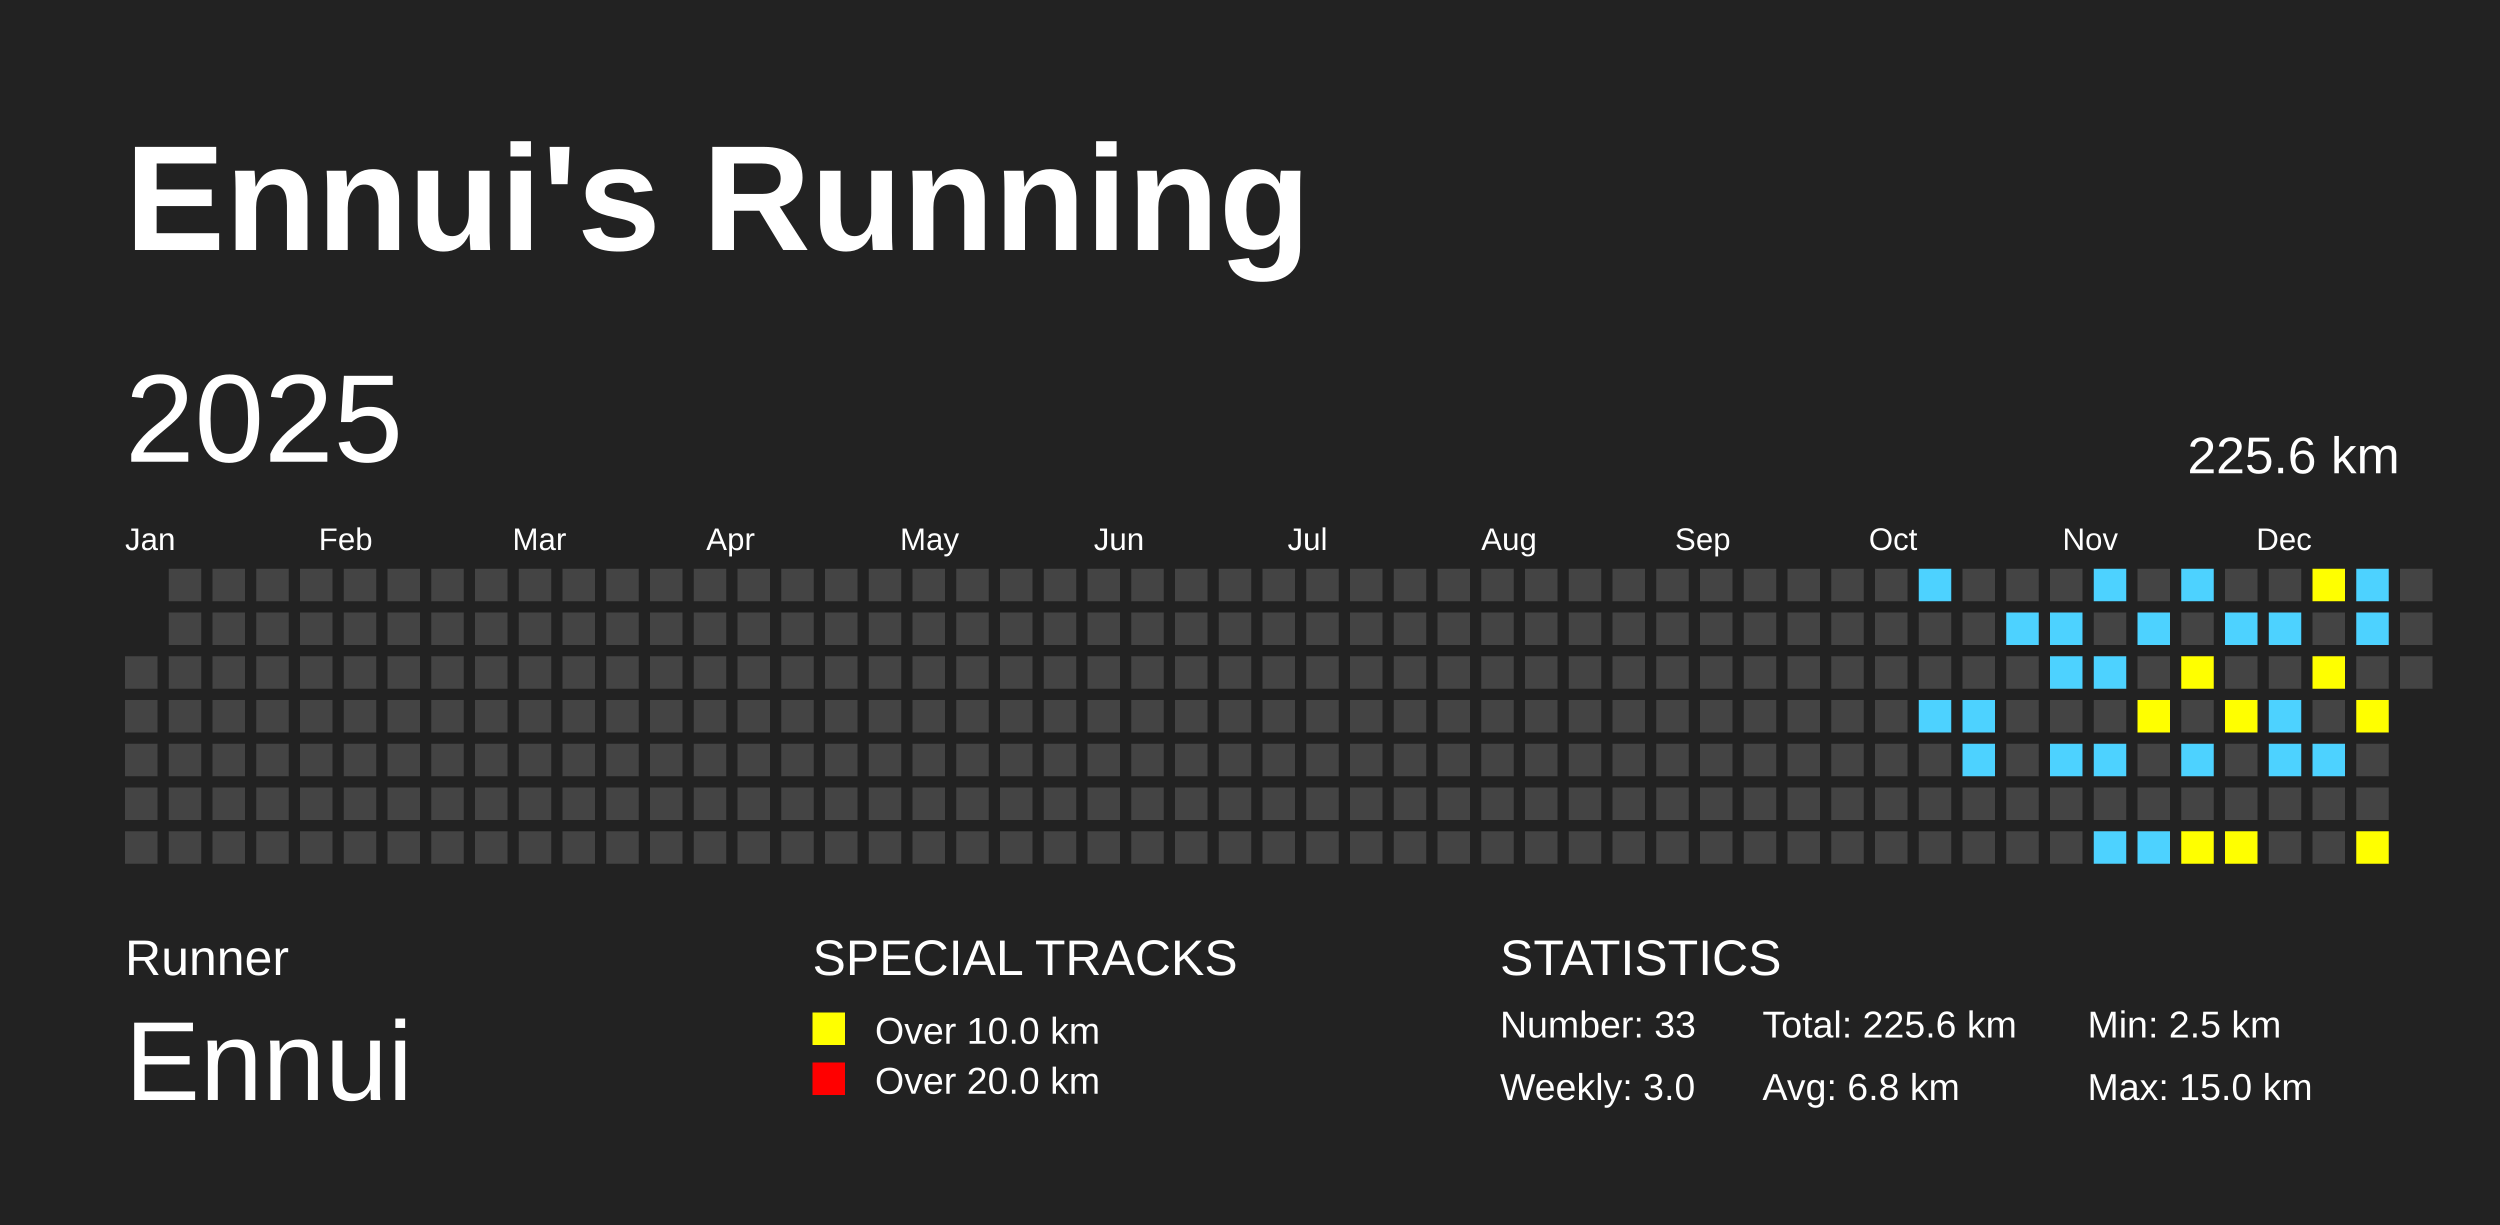
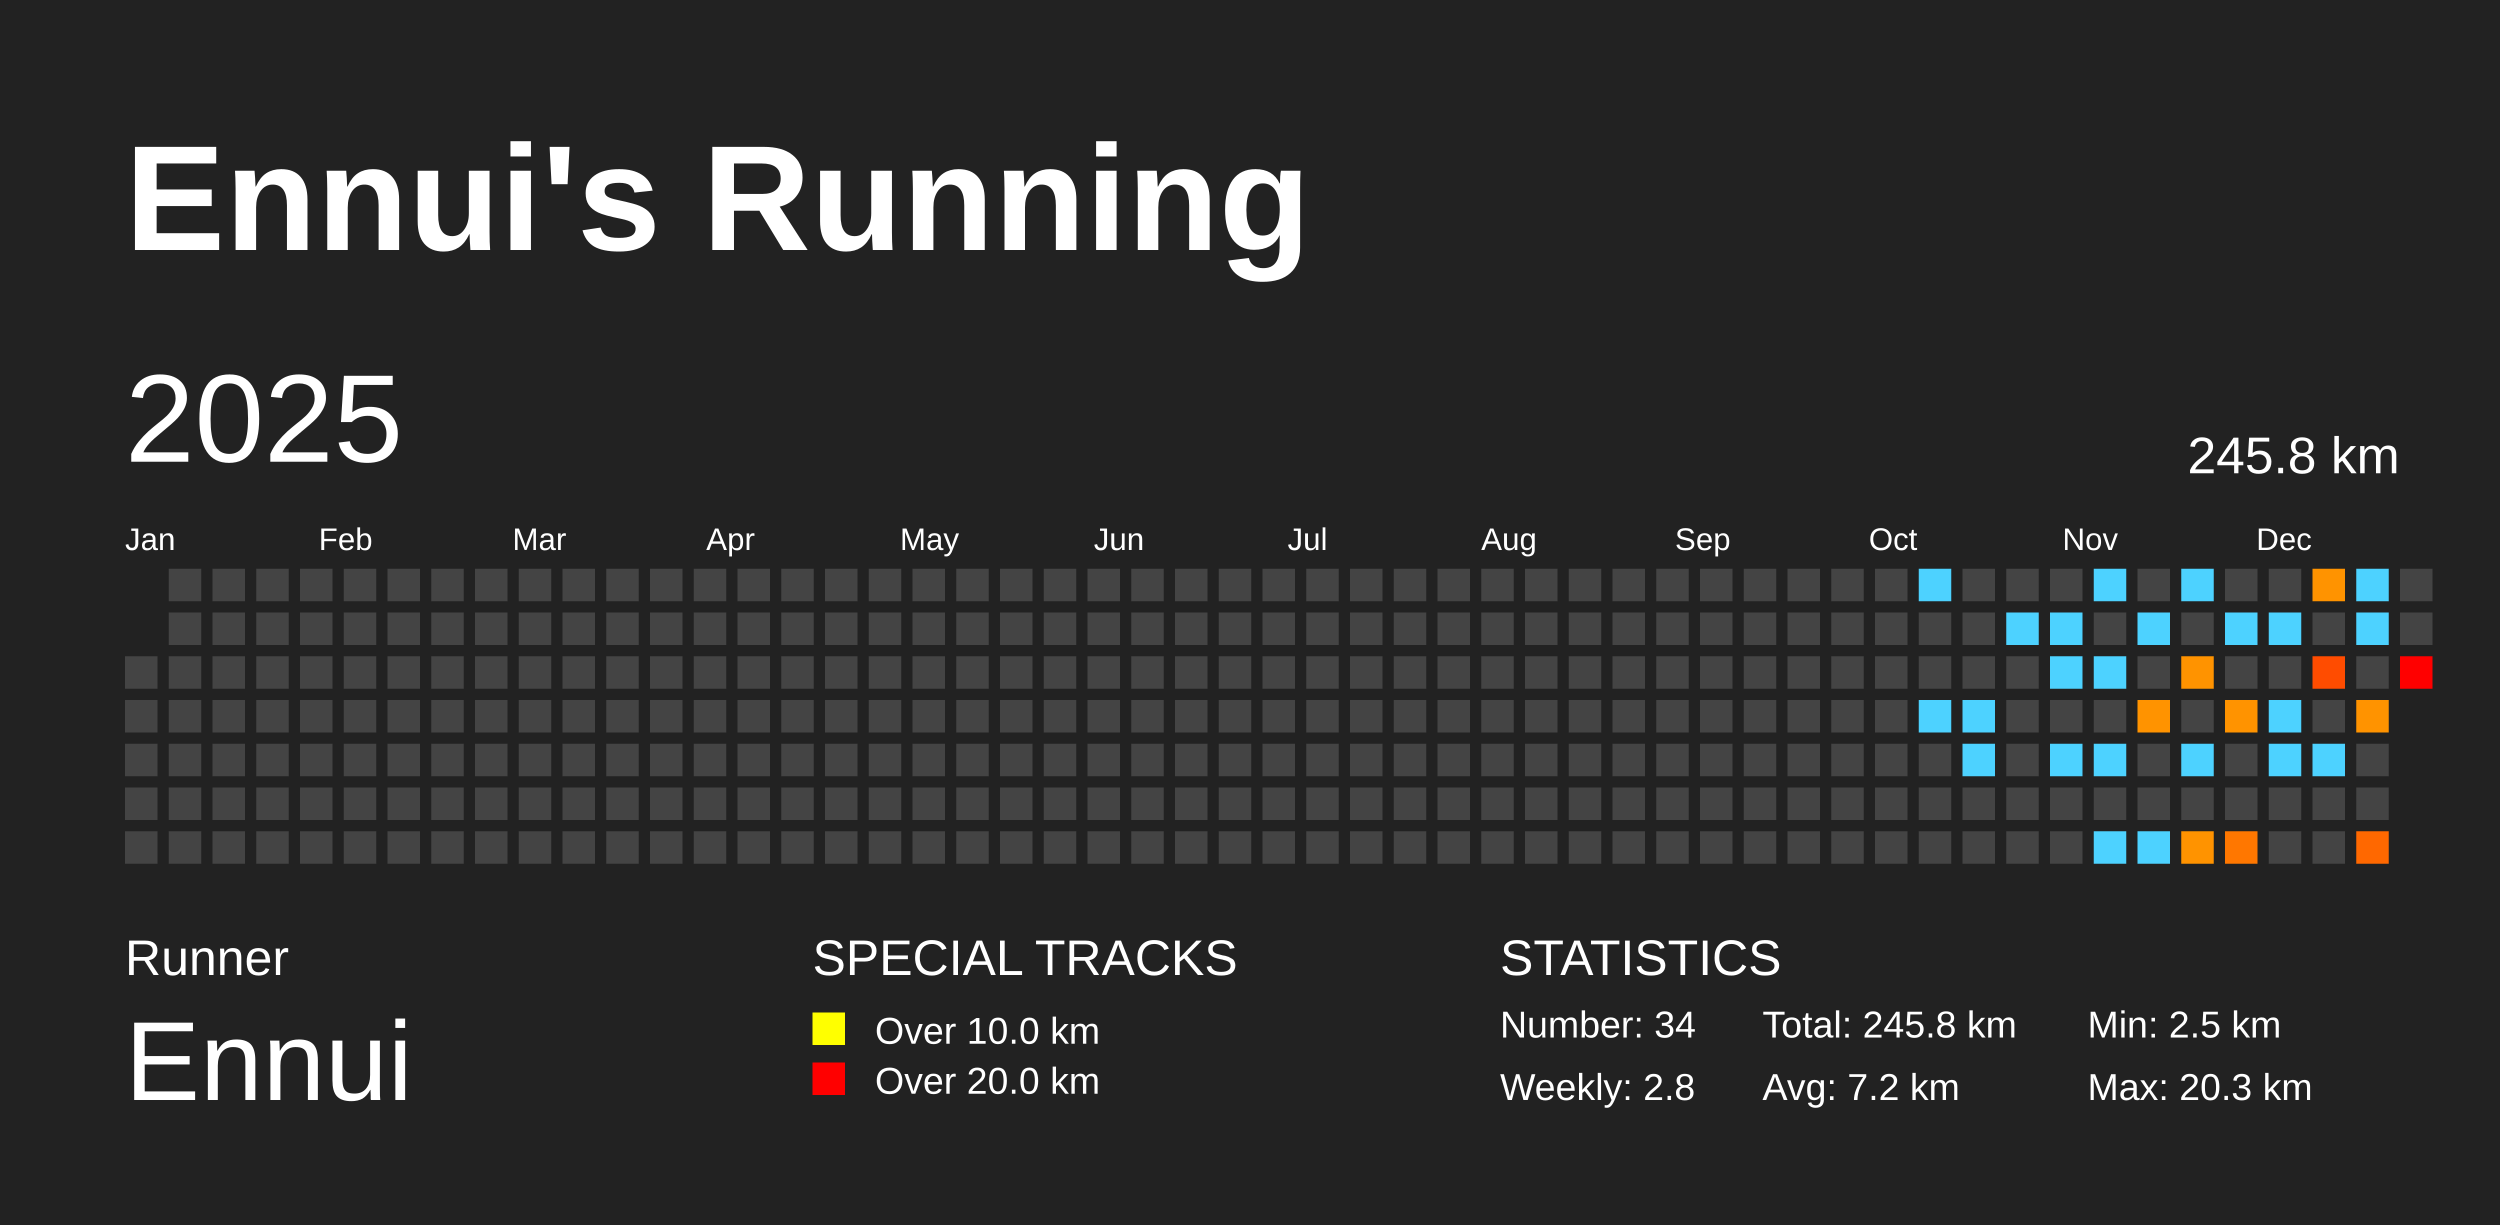
<svg xmlns="http://www.w3.org/2000/svg" baseProfile="full" height="98mm" version="1.1" viewBox="0,0,200,98" width="200mm">
  <defs />
  <rect fill="#222222" height="98" width="200" x="0" y="0" />
  <text fill="#FFFFFF" style="font-size:12px; font-family:Arial; font-weight:bold;" x="10" y="20">Ennui's Running</text>
  <text fill="#FFFFFF" style="font-size:4px; font-family:Arial" x="10" y="78">Runner</text>
  <text fill="#FFFFFF" style="font-size:9px; font-family:Arial" x="10" y="88">Ennui</text>
  <text fill="#FFFFFF" style="font-size:4px; font-family:Arial" x="65" y="78">SPECIAL TRACKS</text>
  <rect fill="yellow" height="2.6" width="2.6" x="65" y="81" />
  <text fill="#FFFFFF" style="font-size:3px; font-family:Arial" x="70" y="83.5">Over 10.0 km</text>
  <rect fill="red" height="2.6" width="2.6" x="65" y="85" />
  <text fill="#FFFFFF" style="font-size:3px; font-family:Arial" x="70" y="87.5">Over 20.0 km</text>
  <text fill="#FFFFFF" style="font-size:4px; font-family:Arial" x="120" y="78">STATISTICS</text>
-   <text fill="#FFFFFF" style="font-size:3px; font-family:Arial" x="120" y="83">Number: 33</text>
-   <text fill="#FFFFFF" style="font-size:3px; font-family:Arial" x="120" y="88">Weekly: 3.0</text>
-   <text fill="#FFFFFF" style="font-size:3px; font-family:Arial" x="141" y="83">Total: 225.6 km</text>
-   <text fill="#FFFFFF" style="font-size:3px; font-family:Arial" x="141" y="88">Avg: 6.8 km</text>
+   <text fill="#FFFFFF" style="font-size:3px; font-family:Arial" x="120" y="83">Number: 34</text>
+   <text fill="#FFFFFF" style="font-size:3px; font-family:Arial" x="120" y="88">Weekly: 2.8</text>
+   <text fill="#FFFFFF" style="font-size:3px; font-family:Arial" x="141" y="83">Total: 245.8 km</text>
+   <text fill="#FFFFFF" style="font-size:3px; font-family:Arial" x="141" y="88">Avg: 7.2 km</text>
  <text fill="#FFFFFF" style="font-size:3px; font-family:Arial" x="167" y="83">Min: 2.5 km</text>
-   <text fill="#FFFFFF" style="font-size:3px; font-family:Arial" x="167" y="88">Max: 15.0 km</text>
+   <text fill="#FFFFFF" style="font-size:3px; font-family:Arial" x="167" y="88">Max: 20.3 km</text>
  <text dominant-baseline="hanging" fill="#FFFFFF" style="font-size:10.0px; font-family:Arial;" x="10" y="30">2025</text>
-   <text dominant-baseline="hanging" fill="#FFFFFF" style="font-size:4.125px; font-family:Arial;" x="175" y="35">225.6 km</text>
+   <text dominant-baseline="hanging" fill="#FFFFFF" style="font-size:4.125px; font-family:Arial;" x="175" y="35">245.8 km</text>
  <text fill="#FFFFFF" style="font-size:2.5px; font-family:Arial" x="10.0" y="44">Jan</text>
  <text fill="#FFFFFF" style="font-size:2.5px; font-family:Arial" x="25.5" y="44">Feb</text>
  <text fill="#FFFFFF" style="font-size:2.5px; font-family:Arial" x="41.0" y="44">Mar</text>
  <text fill="#FFFFFF" style="font-size:2.5px; font-family:Arial" x="56.5" y="44">Apr</text>
  <text fill="#FFFFFF" style="font-size:2.5px; font-family:Arial" x="72.0" y="44">May</text>
  <text fill="#FFFFFF" style="font-size:2.5px; font-family:Arial" x="87.5" y="44">Jun</text>
  <text fill="#FFFFFF" style="font-size:2.5px; font-family:Arial" x="103.0" y="44">Jul</text>
  <text fill="#FFFFFF" style="font-size:2.5px; font-family:Arial" x="118.5" y="44">Aug</text>
  <text fill="#FFFFFF" style="font-size:2.5px; font-family:Arial" x="134.0" y="44">Sep</text>
  <text fill="#FFFFFF" style="font-size:2.5px; font-family:Arial" x="149.5" y="44">Oct</text>
  <text fill="#FFFFFF" style="font-size:2.5px; font-family:Arial" x="165.0" y="44">Nov</text>
  <text fill="#FFFFFF" style="font-size:2.5px; font-family:Arial" x="180.5" y="44">Dec</text>
  <rect fill="#444444" height="2.6" width="2.6" x="10.0" y="52.5" />
  <rect fill="#444444" height="2.6" width="2.6" x="10.0" y="56.0" />
  <rect fill="#444444" height="2.6" width="2.6" x="10.0" y="59.5" />
  <rect fill="#444444" height="2.6" width="2.6" x="10.0" y="63.0" />
  <rect fill="#444444" height="2.6" width="2.6" x="10.0" y="66.5" />
  <rect fill="#444444" height="2.6" width="2.6" x="13.5" y="45.5" />
  <rect fill="#444444" height="2.6" width="2.6" x="13.5" y="49.0" />
  <rect fill="#444444" height="2.6" width="2.6" x="13.5" y="52.5" />
  <rect fill="#444444" height="2.6" width="2.6" x="13.5" y="56.0" />
  <rect fill="#444444" height="2.6" width="2.6" x="13.5" y="59.5" />
  <rect fill="#444444" height="2.6" width="2.6" x="13.5" y="63.0" />
  <rect fill="#444444" height="2.6" width="2.6" x="13.5" y="66.5" />
  <rect fill="#444444" height="2.6" width="2.6" x="17.0" y="45.5" />
  <rect fill="#444444" height="2.6" width="2.6" x="17.0" y="49.0" />
  <rect fill="#444444" height="2.6" width="2.6" x="17.0" y="52.5" />
  <rect fill="#444444" height="2.6" width="2.6" x="17.0" y="56.0" />
  <rect fill="#444444" height="2.6" width="2.6" x="17.0" y="59.5" />
  <rect fill="#444444" height="2.6" width="2.6" x="17.0" y="63.0" />
  <rect fill="#444444" height="2.6" width="2.6" x="17.0" y="66.5" />
  <rect fill="#444444" height="2.6" width="2.6" x="20.5" y="45.5" />
  <rect fill="#444444" height="2.6" width="2.6" x="20.5" y="49.0" />
  <rect fill="#444444" height="2.6" width="2.6" x="20.5" y="52.5" />
  <rect fill="#444444" height="2.6" width="2.6" x="20.5" y="56.0" />
  <rect fill="#444444" height="2.6" width="2.6" x="20.5" y="59.5" />
  <rect fill="#444444" height="2.6" width="2.6" x="20.5" y="63.0" />
  <rect fill="#444444" height="2.6" width="2.6" x="20.5" y="66.5" />
  <rect fill="#444444" height="2.6" width="2.6" x="24.0" y="45.5" />
  <rect fill="#444444" height="2.6" width="2.6" x="24.0" y="49.0" />
  <rect fill="#444444" height="2.6" width="2.6" x="24.0" y="52.5" />
  <rect fill="#444444" height="2.6" width="2.6" x="24.0" y="56.0" />
  <rect fill="#444444" height="2.6" width="2.6" x="24.0" y="59.5" />
  <rect fill="#444444" height="2.6" width="2.6" x="24.0" y="63.0" />
  <rect fill="#444444" height="2.6" width="2.6" x="24.0" y="66.5" />
  <rect fill="#444444" height="2.6" width="2.6" x="27.5" y="45.5" />
  <rect fill="#444444" height="2.6" width="2.6" x="27.5" y="49.0" />
  <rect fill="#444444" height="2.6" width="2.6" x="27.5" y="52.5" />
  <rect fill="#444444" height="2.6" width="2.6" x="27.5" y="56.0" />
  <rect fill="#444444" height="2.6" width="2.6" x="27.5" y="59.5" />
  <rect fill="#444444" height="2.6" width="2.6" x="27.5" y="63.0" />
  <rect fill="#444444" height="2.6" width="2.6" x="27.5" y="66.5" />
  <rect fill="#444444" height="2.6" width="2.6" x="31.0" y="45.5" />
  <rect fill="#444444" height="2.6" width="2.6" x="31.0" y="49.0" />
  <rect fill="#444444" height="2.6" width="2.6" x="31.0" y="52.5" />
  <rect fill="#444444" height="2.6" width="2.6" x="31.0" y="56.0" />
  <rect fill="#444444" height="2.6" width="2.6" x="31.0" y="59.5" />
  <rect fill="#444444" height="2.6" width="2.6" x="31.0" y="63.0" />
  <rect fill="#444444" height="2.6" width="2.6" x="31.0" y="66.5" />
  <rect fill="#444444" height="2.6" width="2.6" x="34.5" y="45.5" />
  <rect fill="#444444" height="2.6" width="2.6" x="34.5" y="49.0" />
  <rect fill="#444444" height="2.6" width="2.6" x="34.5" y="52.5" />
  <rect fill="#444444" height="2.6" width="2.6" x="34.5" y="56.0" />
  <rect fill="#444444" height="2.6" width="2.6" x="34.5" y="59.5" />
  <rect fill="#444444" height="2.6" width="2.6" x="34.5" y="63.0" />
  <rect fill="#444444" height="2.6" width="2.6" x="34.5" y="66.5" />
  <rect fill="#444444" height="2.6" width="2.6" x="38.0" y="45.5" />
  <rect fill="#444444" height="2.6" width="2.6" x="38.0" y="49.0" />
  <rect fill="#444444" height="2.6" width="2.6" x="38.0" y="52.5" />
  <rect fill="#444444" height="2.6" width="2.6" x="38.0" y="56.0" />
  <rect fill="#444444" height="2.6" width="2.6" x="38.0" y="59.5" />
  <rect fill="#444444" height="2.6" width="2.6" x="38.0" y="63.0" />
  <rect fill="#444444" height="2.6" width="2.6" x="38.0" y="66.5" />
  <rect fill="#444444" height="2.6" width="2.6" x="41.5" y="45.5" />
  <rect fill="#444444" height="2.6" width="2.6" x="41.5" y="49.0" />
  <rect fill="#444444" height="2.6" width="2.6" x="41.5" y="52.5" />
  <rect fill="#444444" height="2.6" width="2.6" x="41.5" y="56.0" />
  <rect fill="#444444" height="2.6" width="2.6" x="41.5" y="59.5" />
  <rect fill="#444444" height="2.6" width="2.6" x="41.5" y="63.0" />
  <rect fill="#444444" height="2.6" width="2.6" x="41.5" y="66.5" />
  <rect fill="#444444" height="2.6" width="2.6" x="45.0" y="45.5" />
  <rect fill="#444444" height="2.6" width="2.6" x="45.0" y="49.0" />
  <rect fill="#444444" height="2.6" width="2.6" x="45.0" y="52.5" />
  <rect fill="#444444" height="2.6" width="2.6" x="45.0" y="56.0" />
  <rect fill="#444444" height="2.6" width="2.6" x="45.0" y="59.5" />
  <rect fill="#444444" height="2.6" width="2.6" x="45.0" y="63.0" />
  <rect fill="#444444" height="2.6" width="2.6" x="45.0" y="66.5" />
  <rect fill="#444444" height="2.6" width="2.6" x="48.5" y="45.5" />
  <rect fill="#444444" height="2.6" width="2.6" x="48.5" y="49.0" />
  <rect fill="#444444" height="2.6" width="2.6" x="48.5" y="52.5" />
  <rect fill="#444444" height="2.6" width="2.6" x="48.5" y="56.0" />
  <rect fill="#444444" height="2.6" width="2.6" x="48.5" y="59.5" />
  <rect fill="#444444" height="2.6" width="2.6" x="48.5" y="63.0" />
  <rect fill="#444444" height="2.6" width="2.6" x="48.5" y="66.5" />
  <rect fill="#444444" height="2.6" width="2.6" x="52.0" y="45.5" />
  <rect fill="#444444" height="2.6" width="2.6" x="52.0" y="49.0" />
  <rect fill="#444444" height="2.6" width="2.6" x="52.0" y="52.5" />
  <rect fill="#444444" height="2.6" width="2.6" x="52.0" y="56.0" />
  <rect fill="#444444" height="2.6" width="2.6" x="52.0" y="59.5" />
  <rect fill="#444444" height="2.6" width="2.6" x="52.0" y="63.0" />
  <rect fill="#444444" height="2.6" width="2.6" x="52.0" y="66.5" />
  <rect fill="#444444" height="2.6" width="2.6" x="55.5" y="45.5" />
  <rect fill="#444444" height="2.6" width="2.6" x="55.5" y="49.0" />
  <rect fill="#444444" height="2.6" width="2.6" x="55.5" y="52.5" />
  <rect fill="#444444" height="2.6" width="2.6" x="55.5" y="56.0" />
  <rect fill="#444444" height="2.6" width="2.6" x="55.5" y="59.5" />
  <rect fill="#444444" height="2.6" width="2.6" x="55.5" y="63.0" />
  <rect fill="#444444" height="2.6" width="2.6" x="55.5" y="66.5" />
  <rect fill="#444444" height="2.6" width="2.6" x="59.0" y="45.5" />
  <rect fill="#444444" height="2.6" width="2.6" x="59.0" y="49.0" />
  <rect fill="#444444" height="2.6" width="2.6" x="59.0" y="52.5" />
  <rect fill="#444444" height="2.6" width="2.6" x="59.0" y="56.0" />
  <rect fill="#444444" height="2.6" width="2.6" x="59.0" y="59.5" />
  <rect fill="#444444" height="2.6" width="2.6" x="59.0" y="63.0" />
  <rect fill="#444444" height="2.6" width="2.6" x="59.0" y="66.5" />
  <rect fill="#444444" height="2.6" width="2.6" x="62.5" y="45.5" />
  <rect fill="#444444" height="2.6" width="2.6" x="62.5" y="49.0" />
  <rect fill="#444444" height="2.6" width="2.6" x="62.5" y="52.5" />
  <rect fill="#444444" height="2.6" width="2.6" x="62.5" y="56.0" />
  <rect fill="#444444" height="2.6" width="2.6" x="62.5" y="59.5" />
  <rect fill="#444444" height="2.6" width="2.6" x="62.5" y="63.0" />
  <rect fill="#444444" height="2.6" width="2.6" x="62.5" y="66.5" />
  <rect fill="#444444" height="2.6" width="2.6" x="66.0" y="45.5" />
  <rect fill="#444444" height="2.6" width="2.6" x="66.0" y="49.0" />
  <rect fill="#444444" height="2.6" width="2.6" x="66.0" y="52.5" />
  <rect fill="#444444" height="2.6" width="2.6" x="66.0" y="56.0" />
  <rect fill="#444444" height="2.6" width="2.6" x="66.0" y="59.5" />
  <rect fill="#444444" height="2.6" width="2.6" x="66.0" y="63.0" />
  <rect fill="#444444" height="2.6" width="2.6" x="66.0" y="66.5" />
  <rect fill="#444444" height="2.6" width="2.6" x="69.5" y="45.5" />
  <rect fill="#444444" height="2.6" width="2.6" x="69.5" y="49.0" />
  <rect fill="#444444" height="2.6" width="2.6" x="69.5" y="52.5" />
  <rect fill="#444444" height="2.6" width="2.6" x="69.5" y="56.0" />
  <rect fill="#444444" height="2.6" width="2.6" x="69.5" y="59.5" />
  <rect fill="#444444" height="2.6" width="2.6" x="69.5" y="63.0" />
  <rect fill="#444444" height="2.6" width="2.6" x="69.5" y="66.5" />
  <rect fill="#444444" height="2.6" width="2.6" x="73.0" y="45.5" />
  <rect fill="#444444" height="2.6" width="2.6" x="73.0" y="49.0" />
  <rect fill="#444444" height="2.6" width="2.6" x="73.0" y="52.5" />
  <rect fill="#444444" height="2.6" width="2.6" x="73.0" y="56.0" />
  <rect fill="#444444" height="2.6" width="2.6" x="73.0" y="59.5" />
  <rect fill="#444444" height="2.6" width="2.6" x="73.0" y="63.0" />
  <rect fill="#444444" height="2.6" width="2.6" x="73.0" y="66.5" />
  <rect fill="#444444" height="2.6" width="2.6" x="76.5" y="45.5" />
  <rect fill="#444444" height="2.6" width="2.6" x="76.5" y="49.0" />
  <rect fill="#444444" height="2.6" width="2.6" x="76.5" y="52.5" />
  <rect fill="#444444" height="2.6" width="2.6" x="76.5" y="56.0" />
  <rect fill="#444444" height="2.6" width="2.6" x="76.5" y="59.5" />
  <rect fill="#444444" height="2.6" width="2.6" x="76.5" y="63.0" />
  <rect fill="#444444" height="2.6" width="2.6" x="76.5" y="66.5" />
  <rect fill="#444444" height="2.6" width="2.6" x="80.0" y="45.5" />
  <rect fill="#444444" height="2.6" width="2.6" x="80.0" y="49.0" />
  <rect fill="#444444" height="2.6" width="2.6" x="80.0" y="52.5" />
  <rect fill="#444444" height="2.6" width="2.6" x="80.0" y="56.0" />
  <rect fill="#444444" height="2.6" width="2.6" x="80.0" y="59.5" />
  <rect fill="#444444" height="2.6" width="2.6" x="80.0" y="63.0" />
  <rect fill="#444444" height="2.6" width="2.6" x="80.0" y="66.5" />
  <rect fill="#444444" height="2.6" width="2.6" x="83.5" y="45.5" />
  <rect fill="#444444" height="2.6" width="2.6" x="83.5" y="49.0" />
  <rect fill="#444444" height="2.6" width="2.6" x="83.5" y="52.5" />
  <rect fill="#444444" height="2.6" width="2.6" x="83.5" y="56.0" />
  <rect fill="#444444" height="2.6" width="2.6" x="83.5" y="59.5" />
  <rect fill="#444444" height="2.6" width="2.6" x="83.5" y="63.0" />
  <rect fill="#444444" height="2.6" width="2.6" x="83.5" y="66.5" />
  <rect fill="#444444" height="2.6" width="2.6" x="87.0" y="45.5" />
  <rect fill="#444444" height="2.6" width="2.6" x="87.0" y="49.0" />
  <rect fill="#444444" height="2.6" width="2.6" x="87.0" y="52.5" />
  <rect fill="#444444" height="2.6" width="2.6" x="87.0" y="56.0" />
  <rect fill="#444444" height="2.6" width="2.6" x="87.0" y="59.5" />
  <rect fill="#444444" height="2.6" width="2.6" x="87.0" y="63.0" />
  <rect fill="#444444" height="2.6" width="2.6" x="87.0" y="66.5" />
  <rect fill="#444444" height="2.6" width="2.6" x="90.5" y="45.5" />
  <rect fill="#444444" height="2.6" width="2.6" x="90.5" y="49.0" />
  <rect fill="#444444" height="2.6" width="2.6" x="90.5" y="52.5" />
  <rect fill="#444444" height="2.6" width="2.6" x="90.5" y="56.0" />
  <rect fill="#444444" height="2.6" width="2.6" x="90.5" y="59.5" />
  <rect fill="#444444" height="2.6" width="2.6" x="90.5" y="63.0" />
  <rect fill="#444444" height="2.6" width="2.6" x="90.5" y="66.5" />
  <rect fill="#444444" height="2.6" width="2.6" x="94.0" y="45.5" />
  <rect fill="#444444" height="2.6" width="2.6" x="94.0" y="49.0" />
  <rect fill="#444444" height="2.6" width="2.6" x="94.0" y="52.5" />
  <rect fill="#444444" height="2.6" width="2.6" x="94.0" y="56.0" />
  <rect fill="#444444" height="2.6" width="2.6" x="94.0" y="59.5" />
  <rect fill="#444444" height="2.6" width="2.6" x="94.0" y="63.0" />
  <rect fill="#444444" height="2.6" width="2.6" x="94.0" y="66.5" />
  <rect fill="#444444" height="2.6" width="2.6" x="97.5" y="45.5" />
  <rect fill="#444444" height="2.6" width="2.6" x="97.5" y="49.0" />
  <rect fill="#444444" height="2.6" width="2.6" x="97.5" y="52.5" />
  <rect fill="#444444" height="2.6" width="2.6" x="97.5" y="56.0" />
  <rect fill="#444444" height="2.6" width="2.6" x="97.5" y="59.5" />
  <rect fill="#444444" height="2.6" width="2.6" x="97.5" y="63.0" />
  <rect fill="#444444" height="2.6" width="2.6" x="97.5" y="66.5" />
  <rect fill="#444444" height="2.6" width="2.6" x="101.0" y="45.5" />
  <rect fill="#444444" height="2.6" width="2.6" x="101.0" y="49.0" />
  <rect fill="#444444" height="2.6" width="2.6" x="101.0" y="52.5" />
  <rect fill="#444444" height="2.6" width="2.6" x="101.0" y="56.0" />
  <rect fill="#444444" height="2.6" width="2.6" x="101.0" y="59.5" />
  <rect fill="#444444" height="2.6" width="2.6" x="101.0" y="63.0" />
  <rect fill="#444444" height="2.6" width="2.6" x="101.0" y="66.5" />
  <rect fill="#444444" height="2.6" width="2.6" x="104.5" y="45.5" />
  <rect fill="#444444" height="2.6" width="2.6" x="104.5" y="49.0" />
  <rect fill="#444444" height="2.6" width="2.6" x="104.5" y="52.5" />
  <rect fill="#444444" height="2.6" width="2.6" x="104.5" y="56.0" />
  <rect fill="#444444" height="2.6" width="2.6" x="104.5" y="59.5" />
  <rect fill="#444444" height="2.6" width="2.6" x="104.5" y="63.0" />
  <rect fill="#444444" height="2.6" width="2.6" x="104.5" y="66.5" />
  <rect fill="#444444" height="2.6" width="2.6" x="108.0" y="45.5" />
  <rect fill="#444444" height="2.6" width="2.6" x="108.0" y="49.0" />
  <rect fill="#444444" height="2.6" width="2.6" x="108.0" y="52.5" />
  <rect fill="#444444" height="2.6" width="2.6" x="108.0" y="56.0" />
  <rect fill="#444444" height="2.6" width="2.6" x="108.0" y="59.5" />
  <rect fill="#444444" height="2.6" width="2.6" x="108.0" y="63.0" />
  <rect fill="#444444" height="2.6" width="2.6" x="108.0" y="66.5" />
  <rect fill="#444444" height="2.6" width="2.6" x="111.5" y="45.5" />
  <rect fill="#444444" height="2.6" width="2.6" x="111.5" y="49.0" />
  <rect fill="#444444" height="2.6" width="2.6" x="111.5" y="52.5" />
  <rect fill="#444444" height="2.6" width="2.6" x="111.5" y="56.0" />
  <rect fill="#444444" height="2.6" width="2.6" x="111.5" y="59.5" />
  <rect fill="#444444" height="2.6" width="2.6" x="111.5" y="63.0" />
  <rect fill="#444444" height="2.6" width="2.6" x="111.5" y="66.5" />
  <rect fill="#444444" height="2.6" width="2.6" x="115.0" y="45.5" />
  <rect fill="#444444" height="2.6" width="2.6" x="115.0" y="49.0" />
  <rect fill="#444444" height="2.6" width="2.6" x="115.0" y="52.5" />
  <rect fill="#444444" height="2.6" width="2.6" x="115.0" y="56.0" />
  <rect fill="#444444" height="2.6" width="2.6" x="115.0" y="59.5" />
  <rect fill="#444444" height="2.6" width="2.6" x="115.0" y="63.0" />
  <rect fill="#444444" height="2.6" width="2.6" x="115.0" y="66.5" />
  <rect fill="#444444" height="2.6" width="2.6" x="118.5" y="45.5" />
  <rect fill="#444444" height="2.6" width="2.6" x="118.5" y="49.0" />
  <rect fill="#444444" height="2.6" width="2.6" x="118.5" y="52.5" />
  <rect fill="#444444" height="2.6" width="2.6" x="118.5" y="56.0" />
  <rect fill="#444444" height="2.6" width="2.6" x="118.5" y="59.5" />
  <rect fill="#444444" height="2.6" width="2.6" x="118.5" y="63.0" />
  <rect fill="#444444" height="2.6" width="2.6" x="118.5" y="66.5" />
  <rect fill="#444444" height="2.6" width="2.6" x="122.0" y="45.5" />
  <rect fill="#444444" height="2.6" width="2.6" x="122.0" y="49.0" />
  <rect fill="#444444" height="2.6" width="2.6" x="122.0" y="52.5" />
  <rect fill="#444444" height="2.6" width="2.6" x="122.0" y="56.0" />
  <rect fill="#444444" height="2.6" width="2.6" x="122.0" y="59.5" />
  <rect fill="#444444" height="2.6" width="2.6" x="122.0" y="63.0" />
  <rect fill="#444444" height="2.6" width="2.6" x="122.0" y="66.5" />
  <rect fill="#444444" height="2.6" width="2.6" x="125.5" y="45.5" />
  <rect fill="#444444" height="2.6" width="2.6" x="125.5" y="49.0" />
  <rect fill="#444444" height="2.6" width="2.6" x="125.5" y="52.5" />
  <rect fill="#444444" height="2.6" width="2.6" x="125.5" y="56.0" />
  <rect fill="#444444" height="2.6" width="2.6" x="125.5" y="59.5" />
  <rect fill="#444444" height="2.6" width="2.6" x="125.5" y="63.0" />
  <rect fill="#444444" height="2.6" width="2.6" x="125.5" y="66.5" />
  <rect fill="#444444" height="2.6" width="2.6" x="129.0" y="45.5" />
  <rect fill="#444444" height="2.6" width="2.6" x="129.0" y="49.0" />
  <rect fill="#444444" height="2.6" width="2.6" x="129.0" y="52.5" />
  <rect fill="#444444" height="2.6" width="2.6" x="129.0" y="56.0" />
  <rect fill="#444444" height="2.6" width="2.6" x="129.0" y="59.5" />
  <rect fill="#444444" height="2.6" width="2.6" x="129.0" y="63.0" />
  <rect fill="#444444" height="2.6" width="2.6" x="129.0" y="66.5" />
  <rect fill="#444444" height="2.6" width="2.6" x="132.5" y="45.5" />
  <rect fill="#444444" height="2.6" width="2.6" x="132.5" y="49.0" />
  <rect fill="#444444" height="2.6" width="2.6" x="132.5" y="52.5" />
  <rect fill="#444444" height="2.6" width="2.6" x="132.5" y="56.0" />
  <rect fill="#444444" height="2.6" width="2.6" x="132.5" y="59.5" />
  <rect fill="#444444" height="2.6" width="2.6" x="132.5" y="63.0" />
  <rect fill="#444444" height="2.6" width="2.6" x="132.5" y="66.5" />
  <rect fill="#444444" height="2.6" width="2.6" x="136.0" y="45.5" />
  <rect fill="#444444" height="2.6" width="2.6" x="136.0" y="49.0" />
  <rect fill="#444444" height="2.6" width="2.6" x="136.0" y="52.5" />
  <rect fill="#444444" height="2.6" width="2.6" x="136.0" y="56.0" />
  <rect fill="#444444" height="2.6" width="2.6" x="136.0" y="59.5" />
  <rect fill="#444444" height="2.6" width="2.6" x="136.0" y="63.0" />
  <rect fill="#444444" height="2.6" width="2.6" x="136.0" y="66.5" />
  <rect fill="#444444" height="2.6" width="2.6" x="139.5" y="45.5" />
  <rect fill="#444444" height="2.6" width="2.6" x="139.5" y="49.0" />
  <rect fill="#444444" height="2.6" width="2.6" x="139.5" y="52.5" />
  <rect fill="#444444" height="2.6" width="2.6" x="139.5" y="56.0" />
  <rect fill="#444444" height="2.6" width="2.6" x="139.5" y="59.5" />
  <rect fill="#444444" height="2.6" width="2.6" x="139.5" y="63.0" />
  <rect fill="#444444" height="2.6" width="2.6" x="139.5" y="66.5" />
  <rect fill="#444444" height="2.6" width="2.6" x="143.0" y="45.5" />
  <rect fill="#444444" height="2.6" width="2.6" x="143.0" y="49.0" />
  <rect fill="#444444" height="2.6" width="2.6" x="143.0" y="52.5" />
  <rect fill="#444444" height="2.6" width="2.6" x="143.0" y="56.0" />
  <rect fill="#444444" height="2.6" width="2.6" x="143.0" y="59.5" />
  <rect fill="#444444" height="2.6" width="2.6" x="143.0" y="63.0" />
  <rect fill="#444444" height="2.6" width="2.6" x="143.0" y="66.5" />
  <rect fill="#444444" height="2.6" width="2.6" x="146.5" y="45.5" />
  <rect fill="#444444" height="2.6" width="2.6" x="146.5" y="49.0" />
  <rect fill="#444444" height="2.6" width="2.6" x="146.5" y="52.5" />
  <rect fill="#444444" height="2.6" width="2.6" x="146.5" y="56.0" />
  <rect fill="#444444" height="2.6" width="2.6" x="146.5" y="59.5" />
  <rect fill="#444444" height="2.6" width="2.6" x="146.5" y="63.0" />
  <rect fill="#444444" height="2.6" width="2.6" x="146.5" y="66.5" />
  <rect fill="#444444" height="2.6" width="2.6" x="150.0" y="45.5" />
  <rect fill="#444444" height="2.6" width="2.6" x="150.0" y="49.0" />
  <rect fill="#444444" height="2.6" width="2.6" x="150.0" y="52.5" />
  <rect fill="#444444" height="2.6" width="2.6" x="150.0" y="56.0" />
  <rect fill="#444444" height="2.6" width="2.6" x="150.0" y="59.5" />
  <rect fill="#444444" height="2.6" width="2.6" x="150.0" y="63.0" />
  <rect fill="#444444" height="2.6" width="2.6" x="150.0" y="66.5" />
-   <rect fill="#4DD2FF" height="2.6" width="2.6" x="153.5" y="45.5" />
+   <rect fill="#4dd2ff" height="2.6" width="2.6" x="153.5" y="45.5" />
  <rect fill="#444444" height="2.6" width="2.6" x="153.5" y="49.0" />
  <rect fill="#444444" height="2.6" width="2.6" x="153.5" y="52.5" />
-   <rect fill="#4DD2FF" height="2.6" width="2.6" x="153.5" y="56.0" />
+   <rect fill="#4dd2ff" height="2.6" width="2.6" x="153.5" y="56.0" />
  <rect fill="#444444" height="2.6" width="2.6" x="153.5" y="59.5" />
  <rect fill="#444444" height="2.6" width="2.6" x="153.5" y="63.0" />
  <rect fill="#444444" height="2.6" width="2.6" x="153.5" y="66.5" />
  <rect fill="#444444" height="2.6" width="2.6" x="157.0" y="45.5" />
  <rect fill="#444444" height="2.6" width="2.6" x="157.0" y="49.0" />
  <rect fill="#444444" height="2.6" width="2.6" x="157.0" y="52.5" />
-   <rect fill="#4DD2FF" height="2.6" width="2.6" x="157.0" y="56.0" />
-   <rect fill="#4DD2FF" height="2.6" width="2.6" x="157.0" y="59.5" />
+   <rect fill="#4dd2ff" height="2.6" width="2.6" x="157.0" y="56.0" />
+   <rect fill="#4dd2ff" height="2.6" width="2.6" x="157.0" y="59.5" />
  <rect fill="#444444" height="2.6" width="2.6" x="157.0" y="63.0" />
  <rect fill="#444444" height="2.6" width="2.6" x="157.0" y="66.5" />
  <rect fill="#444444" height="2.6" width="2.6" x="160.5" y="45.5" />
-   <rect fill="#4DD2FF" height="2.6" width="2.6" x="160.5" y="49.0" />
+   <rect fill="#4dd2ff" height="2.6" width="2.6" x="160.5" y="49.0" />
  <rect fill="#444444" height="2.6" width="2.6" x="160.5" y="52.5" />
  <rect fill="#444444" height="2.6" width="2.6" x="160.5" y="56.0" />
  <rect fill="#444444" height="2.6" width="2.6" x="160.5" y="59.5" />
  <rect fill="#444444" height="2.6" width="2.6" x="160.5" y="63.0" />
  <rect fill="#444444" height="2.6" width="2.6" x="160.5" y="66.5" />
  <rect fill="#444444" height="2.6" width="2.6" x="164.0" y="45.5" />
-   <rect fill="#4DD2FF" height="2.6" width="2.6" x="164.0" y="49.0" />
-   <rect fill="#4DD2FF" height="2.6" width="2.6" x="164.0" y="52.5" />
+   <rect fill="#4dd2ff" height="2.6" width="2.6" x="164.0" y="49.0" />
+   <rect fill="#4dd2ff" height="2.6" width="2.6" x="164.0" y="52.5" />
  <rect fill="#444444" height="2.6" width="2.6" x="164.0" y="56.0" />
-   <rect fill="#4DD2FF" height="2.6" width="2.6" x="164.0" y="59.5" />
+   <rect fill="#4dd2ff" height="2.6" width="2.6" x="164.0" y="59.5" />
  <rect fill="#444444" height="2.6" width="2.6" x="164.0" y="63.0" />
  <rect fill="#444444" height="2.6" width="2.6" x="164.0" y="66.5" />
-   <rect fill="#4DD2FF" height="2.6" width="2.6" x="167.5" y="45.5" />
+   <rect fill="#4dd2ff" height="2.6" width="2.6" x="167.5" y="45.5" />
  <rect fill="#444444" height="2.6" width="2.6" x="167.5" y="49.0" />
-   <rect fill="#4DD2FF" height="2.6" width="2.6" x="167.5" y="52.5" />
+   <rect fill="#4dd2ff" height="2.6" width="2.6" x="167.5" y="52.5" />
  <rect fill="#444444" height="2.6" width="2.6" x="167.5" y="56.0" />
-   <rect fill="#4DD2FF" height="2.6" width="2.6" x="167.5" y="59.5" />
+   <rect fill="#4dd2ff" height="2.6" width="2.6" x="167.5" y="59.5" />
  <rect fill="#444444" height="2.6" width="2.6" x="167.5" y="63.0" />
-   <rect fill="#4DD2FF" height="2.6" width="2.6" x="167.5" y="66.5" />
+   <rect fill="#4dd2ff" height="2.6" width="2.6" x="167.5" y="66.5" />
  <rect fill="#444444" height="2.6" width="2.6" x="171.0" y="45.5" />
-   <rect fill="#4DD2FF" height="2.6" width="2.6" x="171.0" y="49.0" />
+   <rect fill="#4dd2ff" height="2.6" width="2.6" x="171.0" y="49.0" />
  <rect fill="#444444" height="2.6" width="2.6" x="171.0" y="52.5" />
-   <rect fill="yellow" height="2.6" width="2.6" x="171.0" y="56.0" />
+   <rect fill="#ff9300" height="2.6" width="2.6" x="171.0" y="56.0" />
  <rect fill="#444444" height="2.6" width="2.6" x="171.0" y="59.5" />
  <rect fill="#444444" height="2.6" width="2.6" x="171.0" y="63.0" />
-   <rect fill="#4DD2FF" height="2.6" width="2.6" x="171.0" y="66.5" />
-   <rect fill="#4DD2FF" height="2.6" width="2.6" x="174.5" y="45.5" />
+   <rect fill="#4dd2ff" height="2.6" width="2.6" x="171.0" y="66.5" />
+   <rect fill="#4dd2ff" height="2.6" width="2.6" x="174.5" y="45.5" />
  <rect fill="#444444" height="2.6" width="2.6" x="174.5" y="49.0" />
-   <rect fill="yellow" height="2.6" width="2.6" x="174.5" y="52.5" />
+   <rect fill="#ff9300" height="2.6" width="2.6" x="174.5" y="52.5" />
  <rect fill="#444444" height="2.6" width="2.6" x="174.5" y="56.0" />
-   <rect fill="#4DD2FF" height="2.6" width="2.6" x="174.5" y="59.5" />
+   <rect fill="#4dd2ff" height="2.6" width="2.6" x="174.5" y="59.5" />
  <rect fill="#444444" height="2.6" width="2.6" x="174.5" y="63.0" />
-   <rect fill="yellow" height="2.6" width="2.6" x="174.5" y="66.5" />
+   <rect fill="#ff9300" height="2.6" width="2.6" x="174.5" y="66.5" />
  <rect fill="#444444" height="2.6" width="2.6" x="178.0" y="45.5" />
-   <rect fill="#4DD2FF" height="2.6" width="2.6" x="178.0" y="49.0" />
+   <rect fill="#4dd2ff" height="2.6" width="2.6" x="178.0" y="49.0" />
  <rect fill="#444444" height="2.6" width="2.6" x="178.0" y="52.5" />
-   <rect fill="yellow" height="2.6" width="2.6" x="178.0" y="56.0" />
+   <rect fill="#ff9300" height="2.6" width="2.6" x="178.0" y="56.0" />
  <rect fill="#444444" height="2.6" width="2.6" x="178.0" y="59.5" />
  <rect fill="#444444" height="2.6" width="2.6" x="178.0" y="63.0" />
-   <rect fill="yellow" height="2.6" width="2.6" x="178.0" y="66.5" />
+   <rect fill="#ff7700" height="2.6" width="2.6" x="178.0" y="66.5" />
  <rect fill="#444444" height="2.6" width="2.6" x="181.5" y="45.5" />
-   <rect fill="#4DD2FF" height="2.6" width="2.6" x="181.5" y="49.0" />
+   <rect fill="#4dd2ff" height="2.6" width="2.6" x="181.5" y="49.0" />
  <rect fill="#444444" height="2.6" width="2.6" x="181.5" y="52.5" />
-   <rect fill="#4DD2FF" height="2.6" width="2.6" x="181.5" y="56.0" />
-   <rect fill="#4DD2FF" height="2.6" width="2.6" x="181.5" y="59.5" />
+   <rect fill="#4dd2ff" height="2.6" width="2.6" x="181.5" y="56.0" />
+   <rect fill="#4dd2ff" height="2.6" width="2.6" x="181.5" y="59.5" />
  <rect fill="#444444" height="2.6" width="2.6" x="181.5" y="63.0" />
  <rect fill="#444444" height="2.6" width="2.6" x="181.5" y="66.5" />
-   <rect fill="yellow" height="2.6" width="2.6" x="185.0" y="45.5" />
+   <rect fill="#ff9300" height="2.6" width="2.6" x="185.0" y="45.5" />
  <rect fill="#444444" height="2.6" width="2.6" x="185.0" y="49.0" />
-   <rect fill="yellow" height="2.6" width="2.6" x="185.0" y="52.5" />
+   <rect fill="#ff4c00" height="2.6" width="2.6" x="185.0" y="52.5" />
  <rect fill="#444444" height="2.6" width="2.6" x="185.0" y="56.0" />
-   <rect fill="#4DD2FF" height="2.6" width="2.6" x="185.0" y="59.5" />
+   <rect fill="#4dd2ff" height="2.6" width="2.6" x="185.0" y="59.5" />
  <rect fill="#444444" height="2.6" width="2.6" x="185.0" y="63.0" />
  <rect fill="#444444" height="2.6" width="2.6" x="185.0" y="66.5" />
-   <rect fill="#4DD2FF" height="2.6" width="2.6" x="188.5" y="45.5" />
-   <rect fill="#4DD2FF" height="2.6" width="2.6" x="188.5" y="49.0" />
+   <rect fill="#4dd2ff" height="2.6" width="2.6" x="188.5" y="45.5" />
+   <rect fill="#4dd2ff" height="2.6" width="2.6" x="188.5" y="49.0" />
  <rect fill="#444444" height="2.6" width="2.6" x="188.5" y="52.5" />
-   <rect fill="yellow" height="2.6" width="2.6" x="188.5" y="56.0" />
+   <rect fill="#ff9300" height="2.6" width="2.6" x="188.5" y="56.0" />
  <rect fill="#444444" height="2.6" width="2.6" x="188.5" y="59.5" />
  <rect fill="#444444" height="2.6" width="2.6" x="188.5" y="63.0" />
-   <rect fill="yellow" height="2.6" width="2.6" x="188.5" y="66.5" />
+   <rect fill="#ff6800" height="2.6" width="2.6" x="188.5" y="66.5" />
  <rect fill="#444444" height="2.6" width="2.6" x="192.0" y="45.5" />
  <rect fill="#444444" height="2.6" width="2.6" x="192.0" y="49.0" />
-   <rect fill="#444444" height="2.6" width="2.6" x="192.0" y="52.5" />
+   <rect fill="red" height="2.6" width="2.6" x="192.0" y="52.5" />
</svg>
